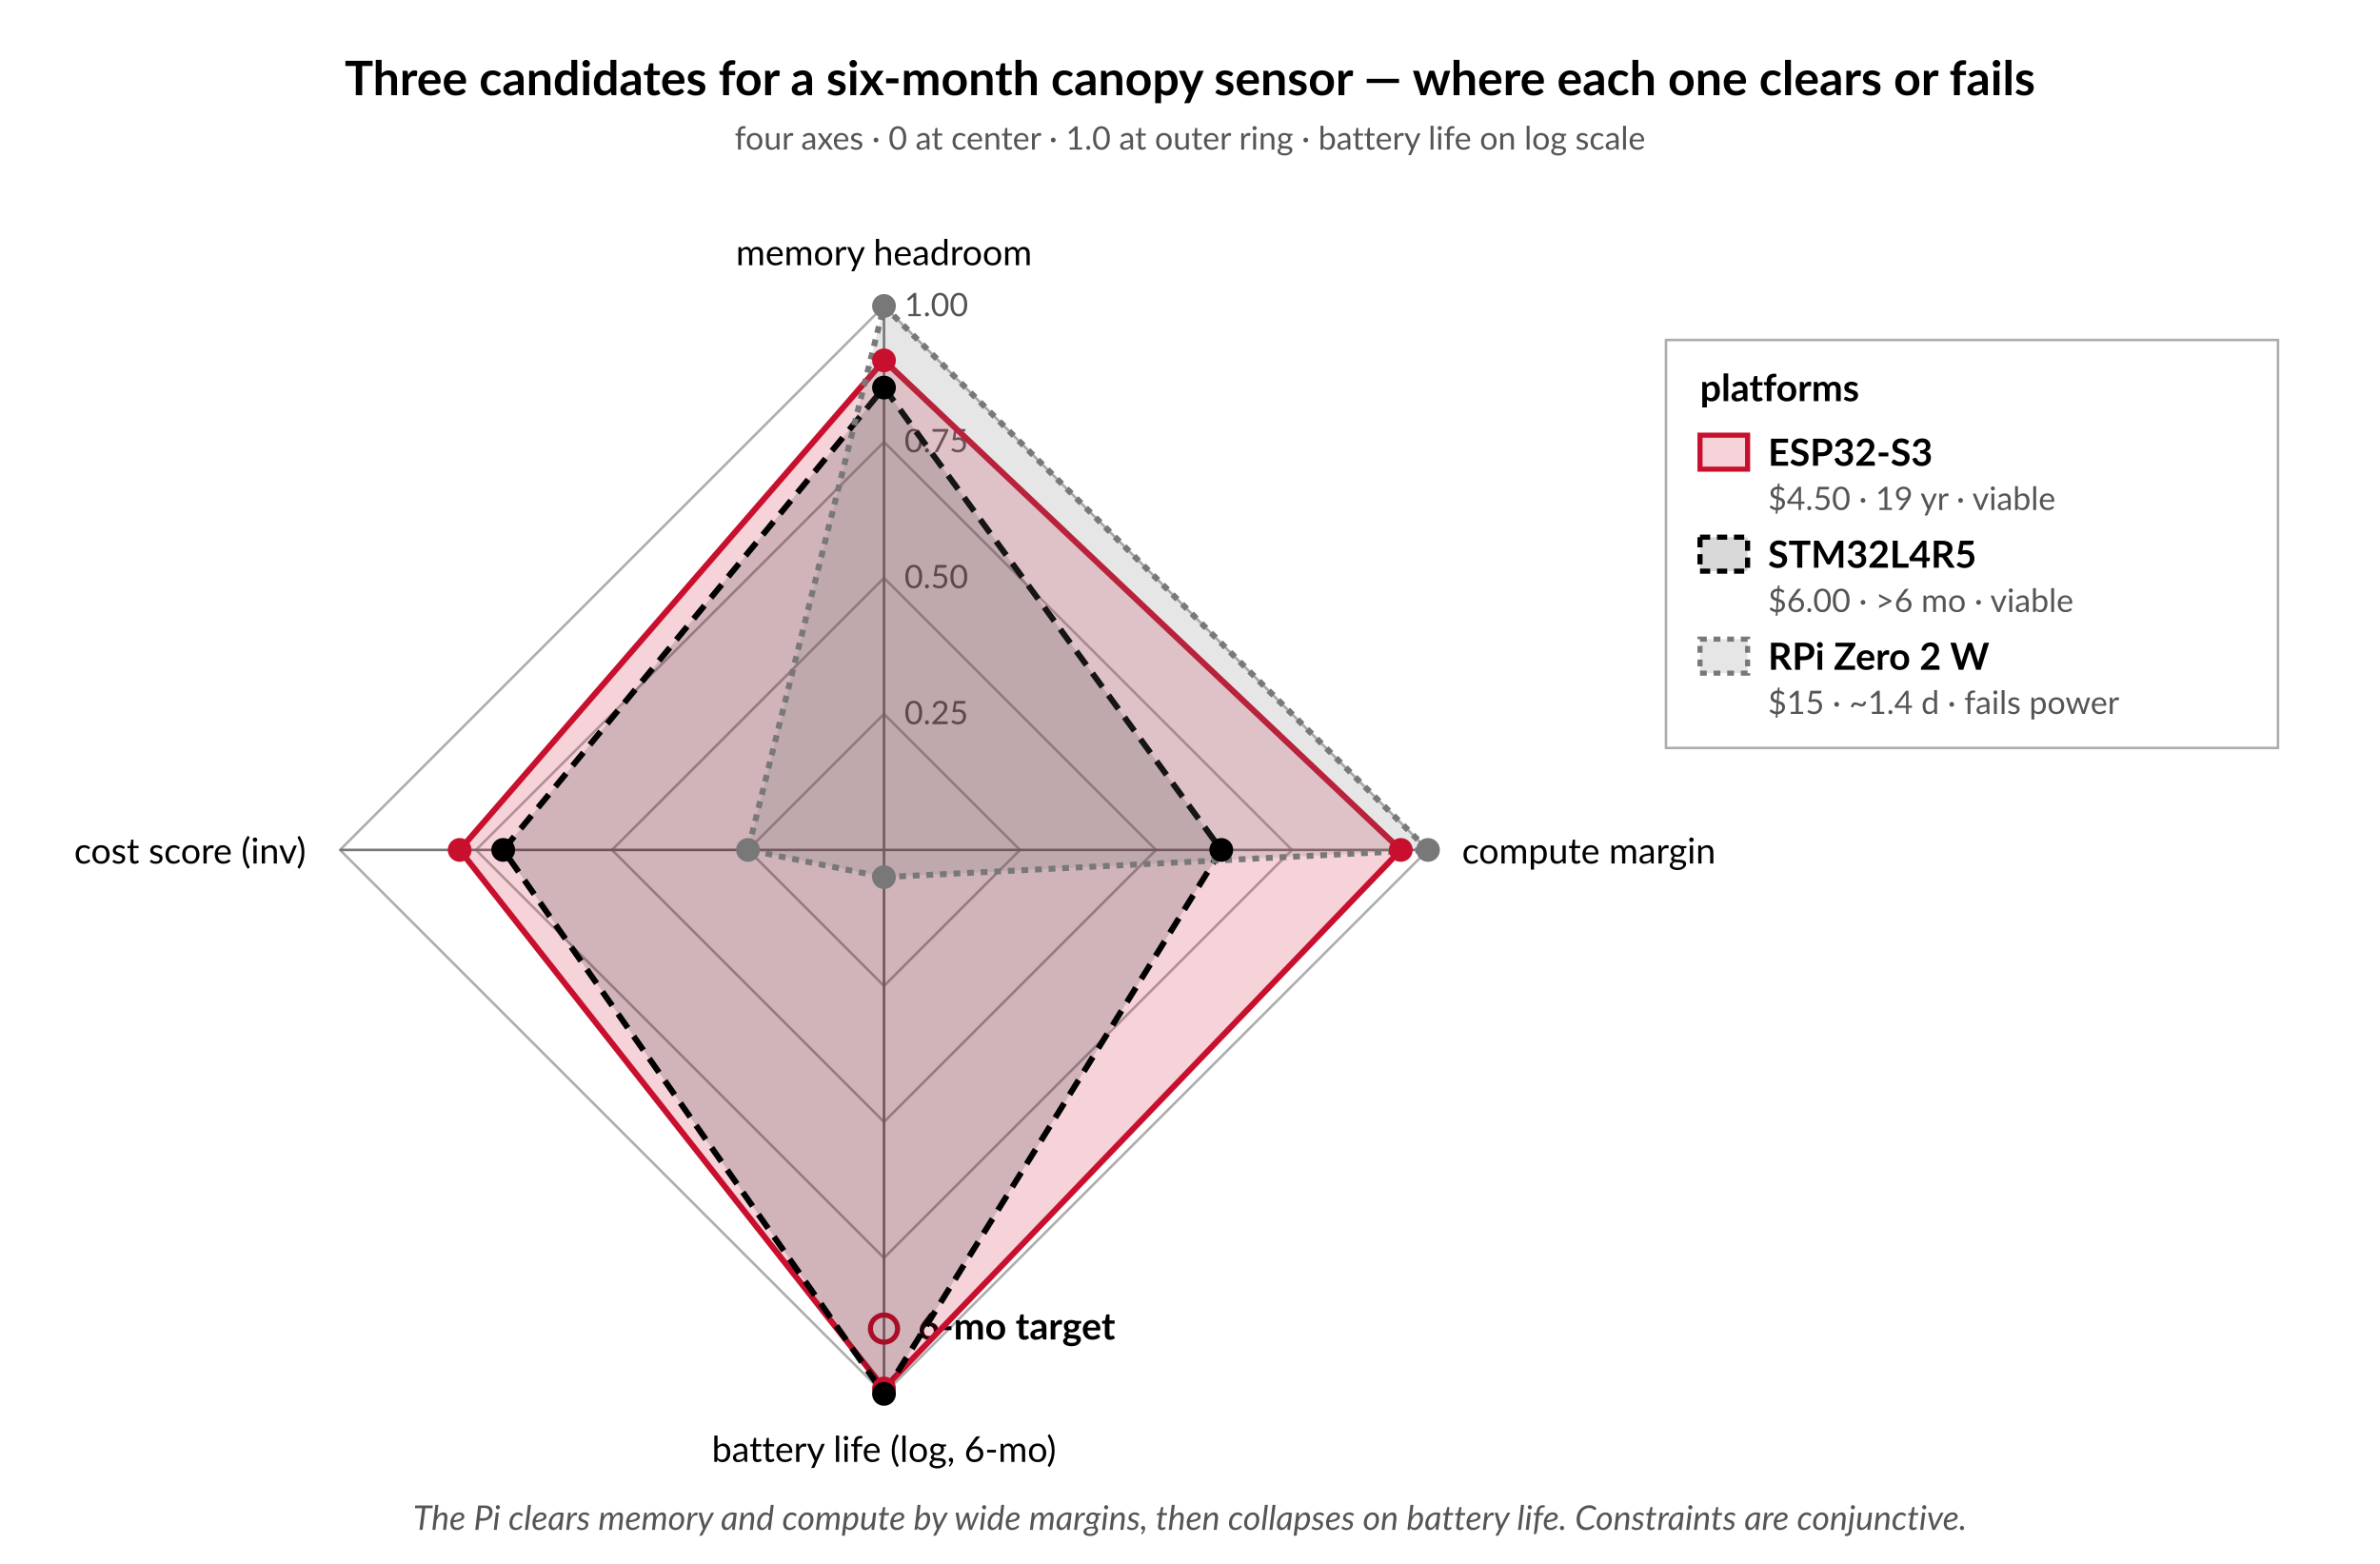
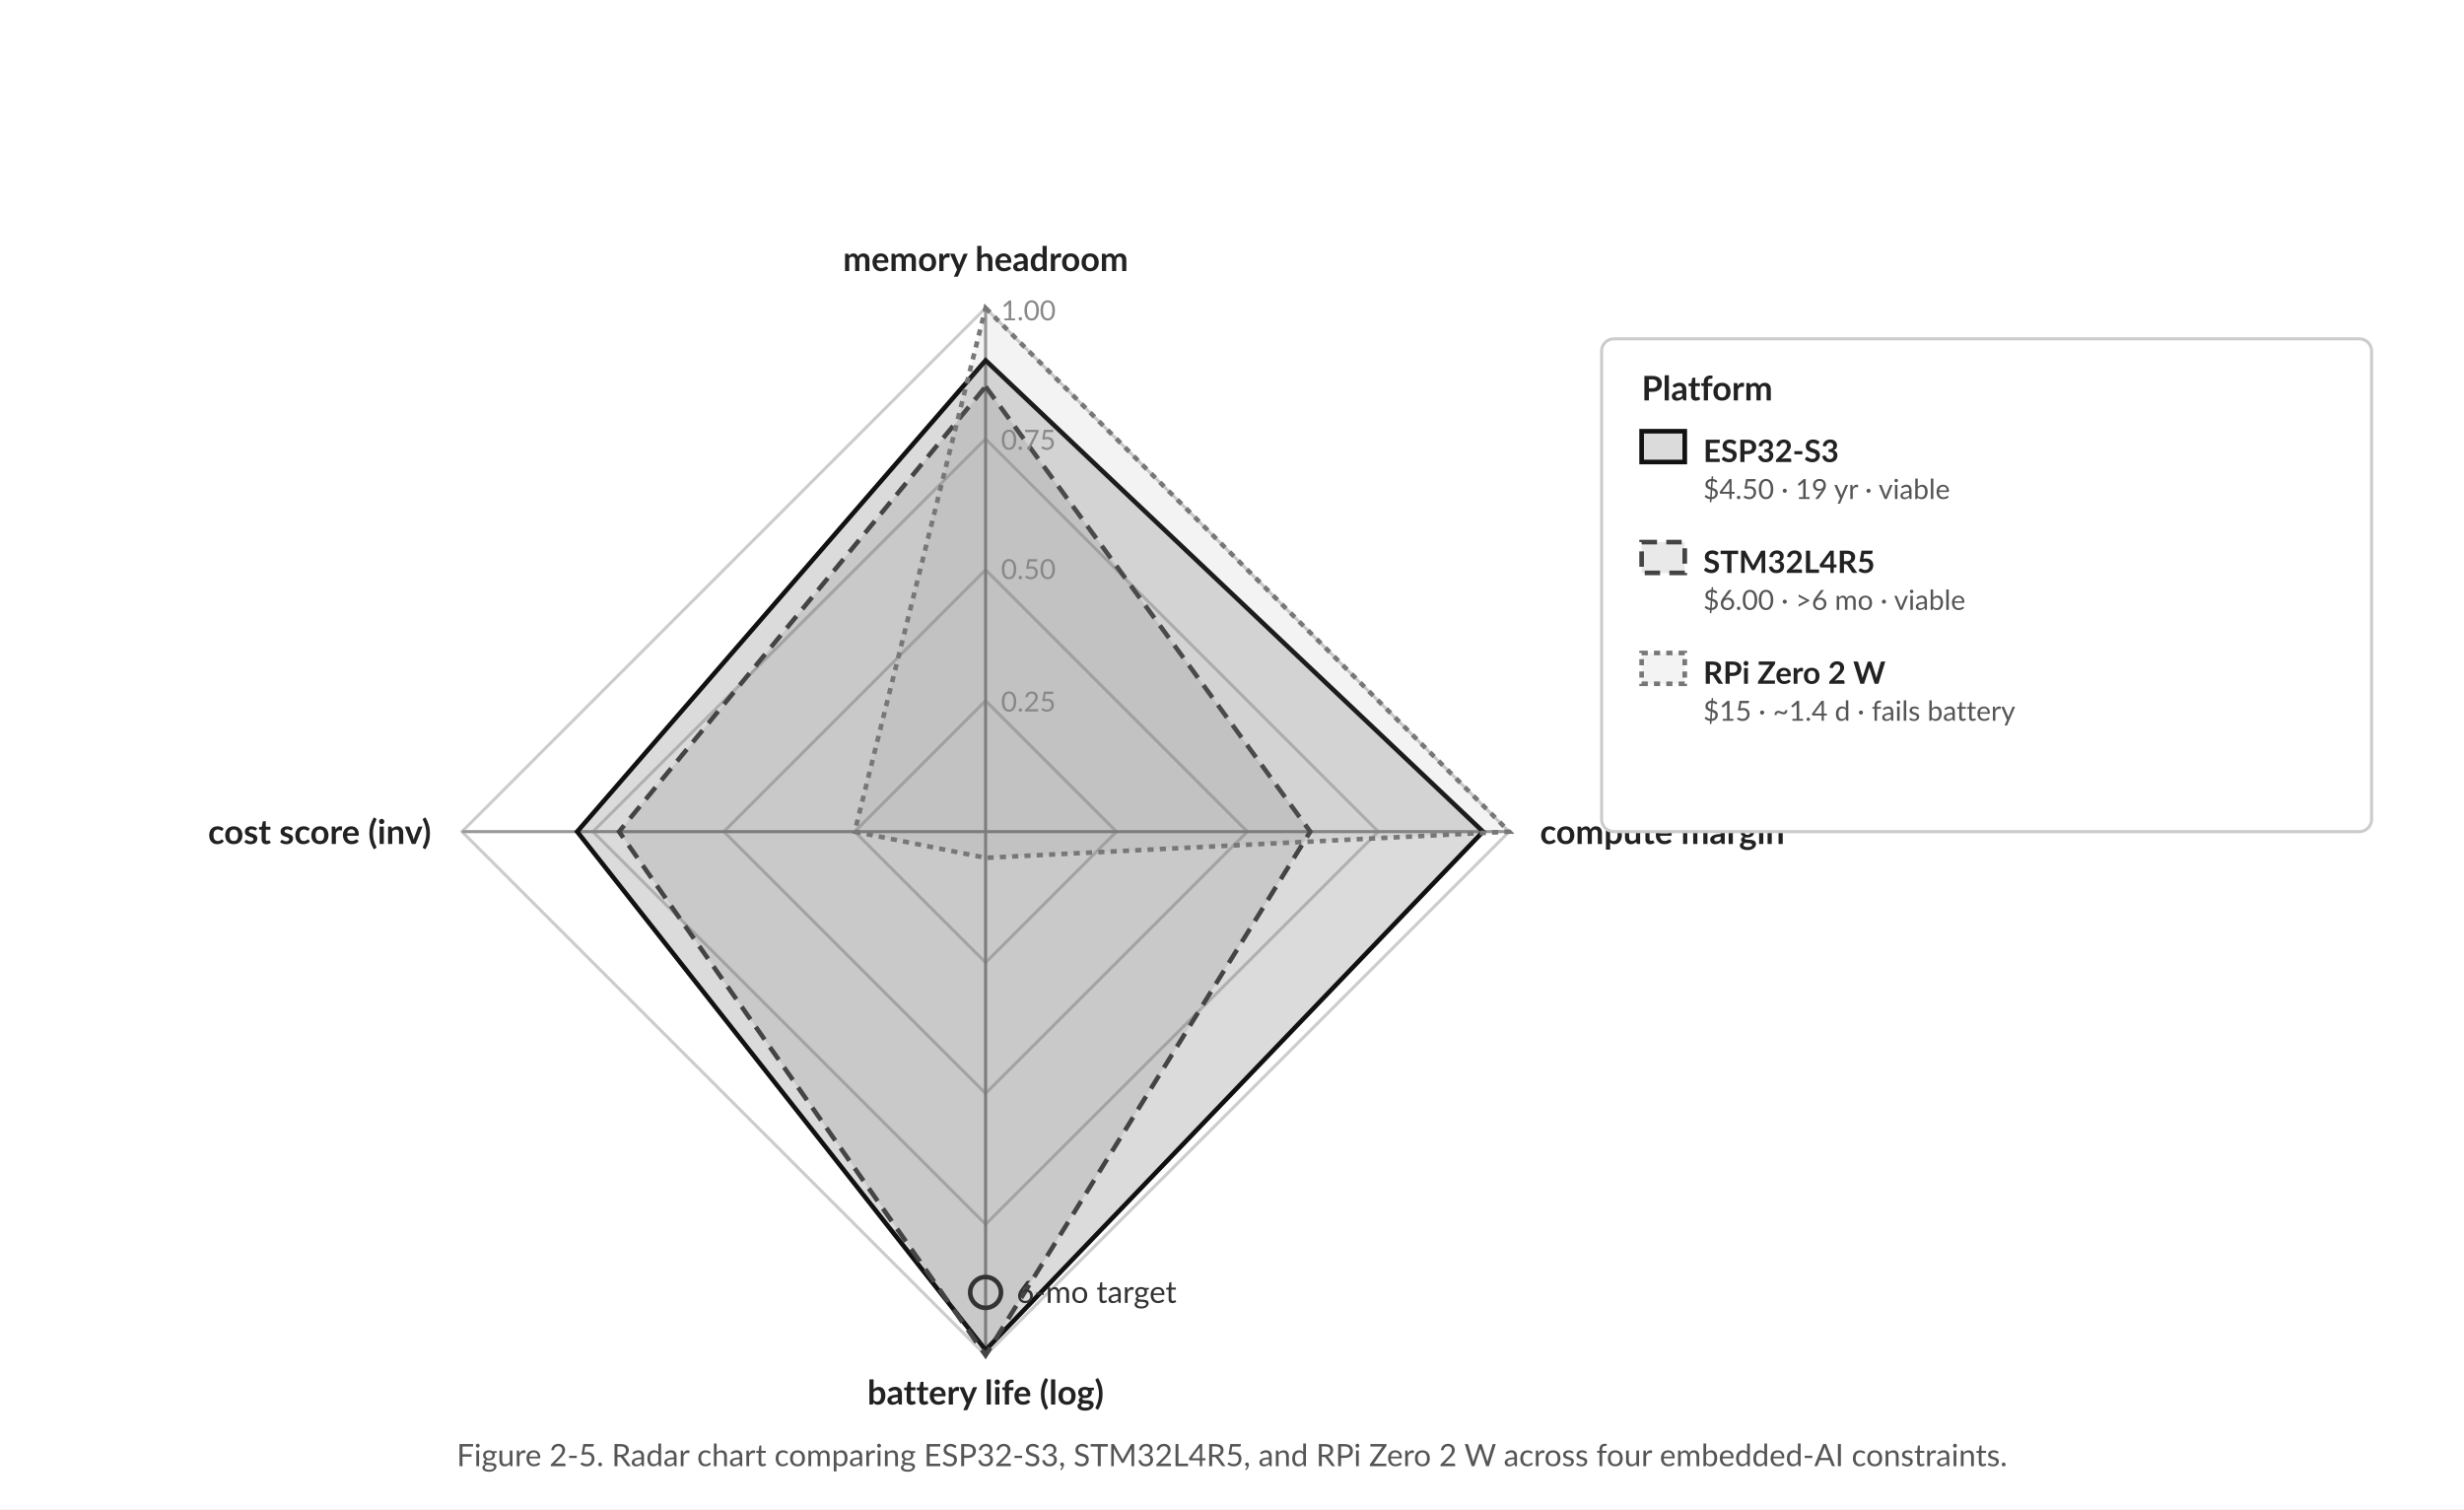
- <svg xmlns="http://www.w3.org/2000/svg" viewBox="0 0 700 460" role="img" aria-labelledby="t05 d05">
-   <defs>
-     <style>
-       .ti { font-family: 'Real Head Pro', 'FF Real', Lato, sans-serif; font-size: 14px; font-weight: bold; fill: #000000; }
-       .lb { font-family: 'Real Head Pro', 'FF Real', Lato, sans-serif; font-size: 11px; font-weight: bold; fill: #000000; }
-       .sm { font-family: 'Real Head Pro', 'FF Real', Lato, sans-serif; font-size: 9.5px; fill: #555555; }
-       .cap { font-family: 'Real Head Pro', 'FF Real', Lato, sans-serif; font-size: 10px; font-style: italic; fill: #555555; }
-       .axL { font-family: 'Real Head Pro', 'FF Real', Lato, sans-serif; font-size: 10.5px; fill: #000000; }
-     </style>
-   </defs>
-   <rect width="700" height="460" fill="#FFFFFF" />
-   <text x="350" y="28" text-anchor="middle" class="ti">Three candidates for a six-month canopy sensor — where each one clears or fails</text>
-   <text x="350" y="44" text-anchor="middle" class="sm">four axes · 0 at center · 1.0 at outer ring · battery life on log scale</text>
-   <g fill="none" stroke="#ADADAD" stroke-width="0.75">
-     <polygon points="260,210 300,250 260,290 220,250" />
-     <polygon points="260,170 340,250 260,330 180,250" />
-     <polygon points="260,130 380,250 260,370 140,250" />
-     <polygon points="260,90 420,250 260,410 100,250" />
-   </g>
-   <g stroke="#787878" stroke-width="0.75">
-     <line x1="260" y1="250" x2="260" y2="90" />
-     <line x1="260" y1="250" x2="420" y2="250" />
-     <line x1="260" y1="250" x2="260" y2="410" />
-     <line x1="260" y1="250" x2="100" y2="250" />
-   </g>
-   <g class="sm">
-     <text x="266" y="213">0.25</text>
-     <text x="266" y="173">0.50</text>
-     <text x="266" y="133">0.75</text>
-     <text x="266" y="93">1.00</text>
-   </g>
-   <text x="260" y="78" text-anchor="middle" class="axL">memory headroom</text>
-   <text x="430" y="254" class="axL">compute margin</text>
-   <text x="260" y="430" text-anchor="middle" class="axL">battery life (log, 6-mo)</text>
-   <text x="90" y="254" text-anchor="end" class="axL">cost score (inv)</text>
-   <circle cx="260" cy="390.8" r="4" fill="none" stroke="#C8102E" stroke-width="1.5" />
-   <text x="270" y="394" class="lb" fill="#C8102E">6-mo target</text>
-   <polygon points="260,106 412,250 260,408.4 135.2,250" fill="#C8102E" fill-opacity="0.18" stroke="#C8102E" stroke-width="1.75" />
-   <polygon points="260,114 359.2,250 260,410 148,250" fill="#000000" fill-opacity="0.15" stroke="#000000" stroke-width="1.75" stroke-dasharray="5 3" />
-   <polygon points="260,90 420,250 260,258 220,250" fill="#787878" fill-opacity="0.18" stroke="#787878" stroke-width="1.75" stroke-dasharray="2 2" />
-   <g fill="#C8102E">
-     <circle cx="260" cy="106" r="3.5" />
-     <circle cx="412" cy="250" r="3.5" />
-     <circle cx="260" cy="408.4" r="3.5" />
-     <circle cx="135.2" cy="250" r="3.5" />
-   </g>
-   <g fill="#000000">
-     <circle cx="260" cy="114" r="3.5" />
-     <circle cx="359.2" cy="250" r="3.5" />
-     <circle cx="260" cy="410" r="3.5" />
-     <circle cx="148" cy="250" r="3.5" />
-   </g>
-   <g fill="#787878">
-     <circle cx="260" cy="90" r="3.5" />
-     <circle cx="420" cy="250" r="3.5" />
-     <circle cx="260" cy="258" r="3.5" />
-     <circle cx="220" cy="250" r="3.5" />
-   </g>
-   <g>
-     <rect x="490" y="100" width="180" height="120" fill="#FFFFFF" stroke="#ADADAD" stroke-width="0.75" />
-     <text x="500" y="118" class="lb">platforms</text>
-     <rect x="500" y="128" width="14" height="10" fill="#C8102E" fill-opacity="0.18" stroke="#C8102E" stroke-width="1.5" />
-     <text x="520" y="137" class="lb">ESP32-S3</text>
-     <text x="520" y="150" class="sm">$4.50 · 19 yr · viable</text>
-     <rect x="500" y="158" width="14" height="10" fill="#000000" fill-opacity="0.15" stroke="#000000" stroke-width="1.5" stroke-dasharray="3 2" />
-     <text x="520" y="167" class="lb">STM32L4R5</text>
-     <text x="520" y="180" class="sm">$6.00 · &gt;6 mo · viable</text>
-     <rect x="500" y="188" width="14" height="10" fill="#787878" fill-opacity="0.18" stroke="#787878" stroke-width="1.5" stroke-dasharray="2 2" />
-     <text x="520" y="197" class="lb">RPi Zero 2 W</text>
-     <text x="520" y="210" class="sm" fill="#C8102E">$15 · ~1.4 d · fails power</text>
-   </g>
-   <text x="350" y="450" text-anchor="middle" class="cap">The Pi clears memory and compute by wide margins, then collapses on battery life. Constraints are conjunctive.</text>
+ <svg xmlns="http://www.w3.org/2000/svg" viewBox="0 0 800 490" role="img" aria-labelledby="t05 d05" font-family="Lato, Arial, sans-serif">
+   <rect width="800" height="490" fill="#FFFFFF" />
+   <polygon points="320,100 490,270 320,440 150,270" fill="none" stroke="#CCCCCC" stroke-width="1" />
+   <polygon points="320,142.5 447.5,270 320,397.5 192.5,270" fill="none" stroke="#CCCCCC" stroke-width="1" />
+   <polygon points="320,185 405,270 320,355 235,270" fill="none" stroke="#CCCCCC" stroke-width="1" />
+   <polygon points="320,227.5 362.5,270 320,312.5 277.5,270" fill="none" stroke="#CCCCCC" stroke-width="1" />
+   <line x1="320" y1="270" x2="320" y2="100" stroke="#999999" stroke-width="1" />
+   <line x1="320" y1="270" x2="490" y2="270" stroke="#999999" stroke-width="1" />
+   <line x1="320" y1="270" x2="320" y2="440" stroke="#999999" stroke-width="1" />
+   <line x1="320" y1="270" x2="150" y2="270" stroke="#999999" stroke-width="1" />
+   <polygon points="320,117 481.5,270 320,438.3 187.4,270" fill="#111111" fill-opacity="0.15" stroke="#111111" stroke-width="1.5" />
+   <polygon points="320,125.5 425.4,270 320,440 201,270" fill="#444444" fill-opacity="0.12" stroke="#444444" stroke-width="1.5" stroke-dasharray="5 3" />
+   <polygon points="320,100 490,270 320,278.5 277.5,270" fill="#888888" fill-opacity="0.10" stroke="#777777" stroke-width="1.5" stroke-dasharray="2 2" />
+   <circle cx="320" cy="419.6" r="5" fill="none" stroke="#333333" stroke-width="1.5" />
+   <text x="330" y="423" font-size="10" fill="#333333">6-mo target</text>
+   <text x="325" y="231" font-size="9" fill="#888888">0.25</text>
+   <text x="325" y="188" font-size="9" fill="#888888">0.50</text>
+   <text x="325" y="146" font-size="9" fill="#888888">0.75</text>
+   <text x="325" y="104" font-size="9" fill="#888888">1.00</text>
+   <text x="320" y="88" text-anchor="middle" font-size="11" font-weight="bold" fill="#222222">memory headroom</text>
+   <text x="500" y="274" font-size="11" font-weight="bold" fill="#222222">compute margin</text>
+   <text x="320" y="456" text-anchor="middle" font-size="11" font-weight="bold" fill="#222222">battery life (log)</text>
+   <text x="140" y="274" text-anchor="end" font-size="11" font-weight="bold" fill="#222222">cost score (inv)</text>
+   <rect x="520" y="110" width="250" height="160" fill="#FFFFFF" stroke="#CCCCCC" stroke-width="1" rx="4" />
+   <text x="533" y="130" font-size="11" font-weight="bold" fill="#222222">Platform</text>
+   <rect x="533" y="140" width="14" height="10" fill="#111111" fill-opacity="0.15" stroke="#111111" stroke-width="1.5" />
+   <text x="553" y="150" font-size="10" font-weight="bold" fill="#222222">ESP32-S3</text>
+   <text x="553" y="162" font-size="9" fill="#555555">$4.50 · 19 yr · viable</text>
+   <rect x="533" y="176" width="14" height="10" fill="#444444" fill-opacity="0.12" stroke="#444444" stroke-width="1.5" stroke-dasharray="5 3" />
+   <text x="553" y="186" font-size="10" font-weight="bold" fill="#222222">STM32L4R5</text>
+   <text x="553" y="198" font-size="9" fill="#555555">$6.00 · &gt;6 mo · viable</text>
+   <rect x="533" y="212" width="14" height="10" fill="#888888" fill-opacity="0.10" stroke="#777777" stroke-width="1.5" stroke-dasharray="2 2" />
+   <text x="553" y="222" font-size="10" font-weight="bold" fill="#222222">RPi Zero 2 W</text>
+   <text x="553" y="234" font-size="9" fill="#555555">$15 · ~1.4 d · fails battery</text>
+   <text x="400" y="476" text-anchor="middle" font-size="10" fill="#555555">Figure 2-5. Radar chart comparing ESP32-S3, STM32L4R5, and RPi Zero 2 W across four embedded-AI constraints.</text>
</svg>
